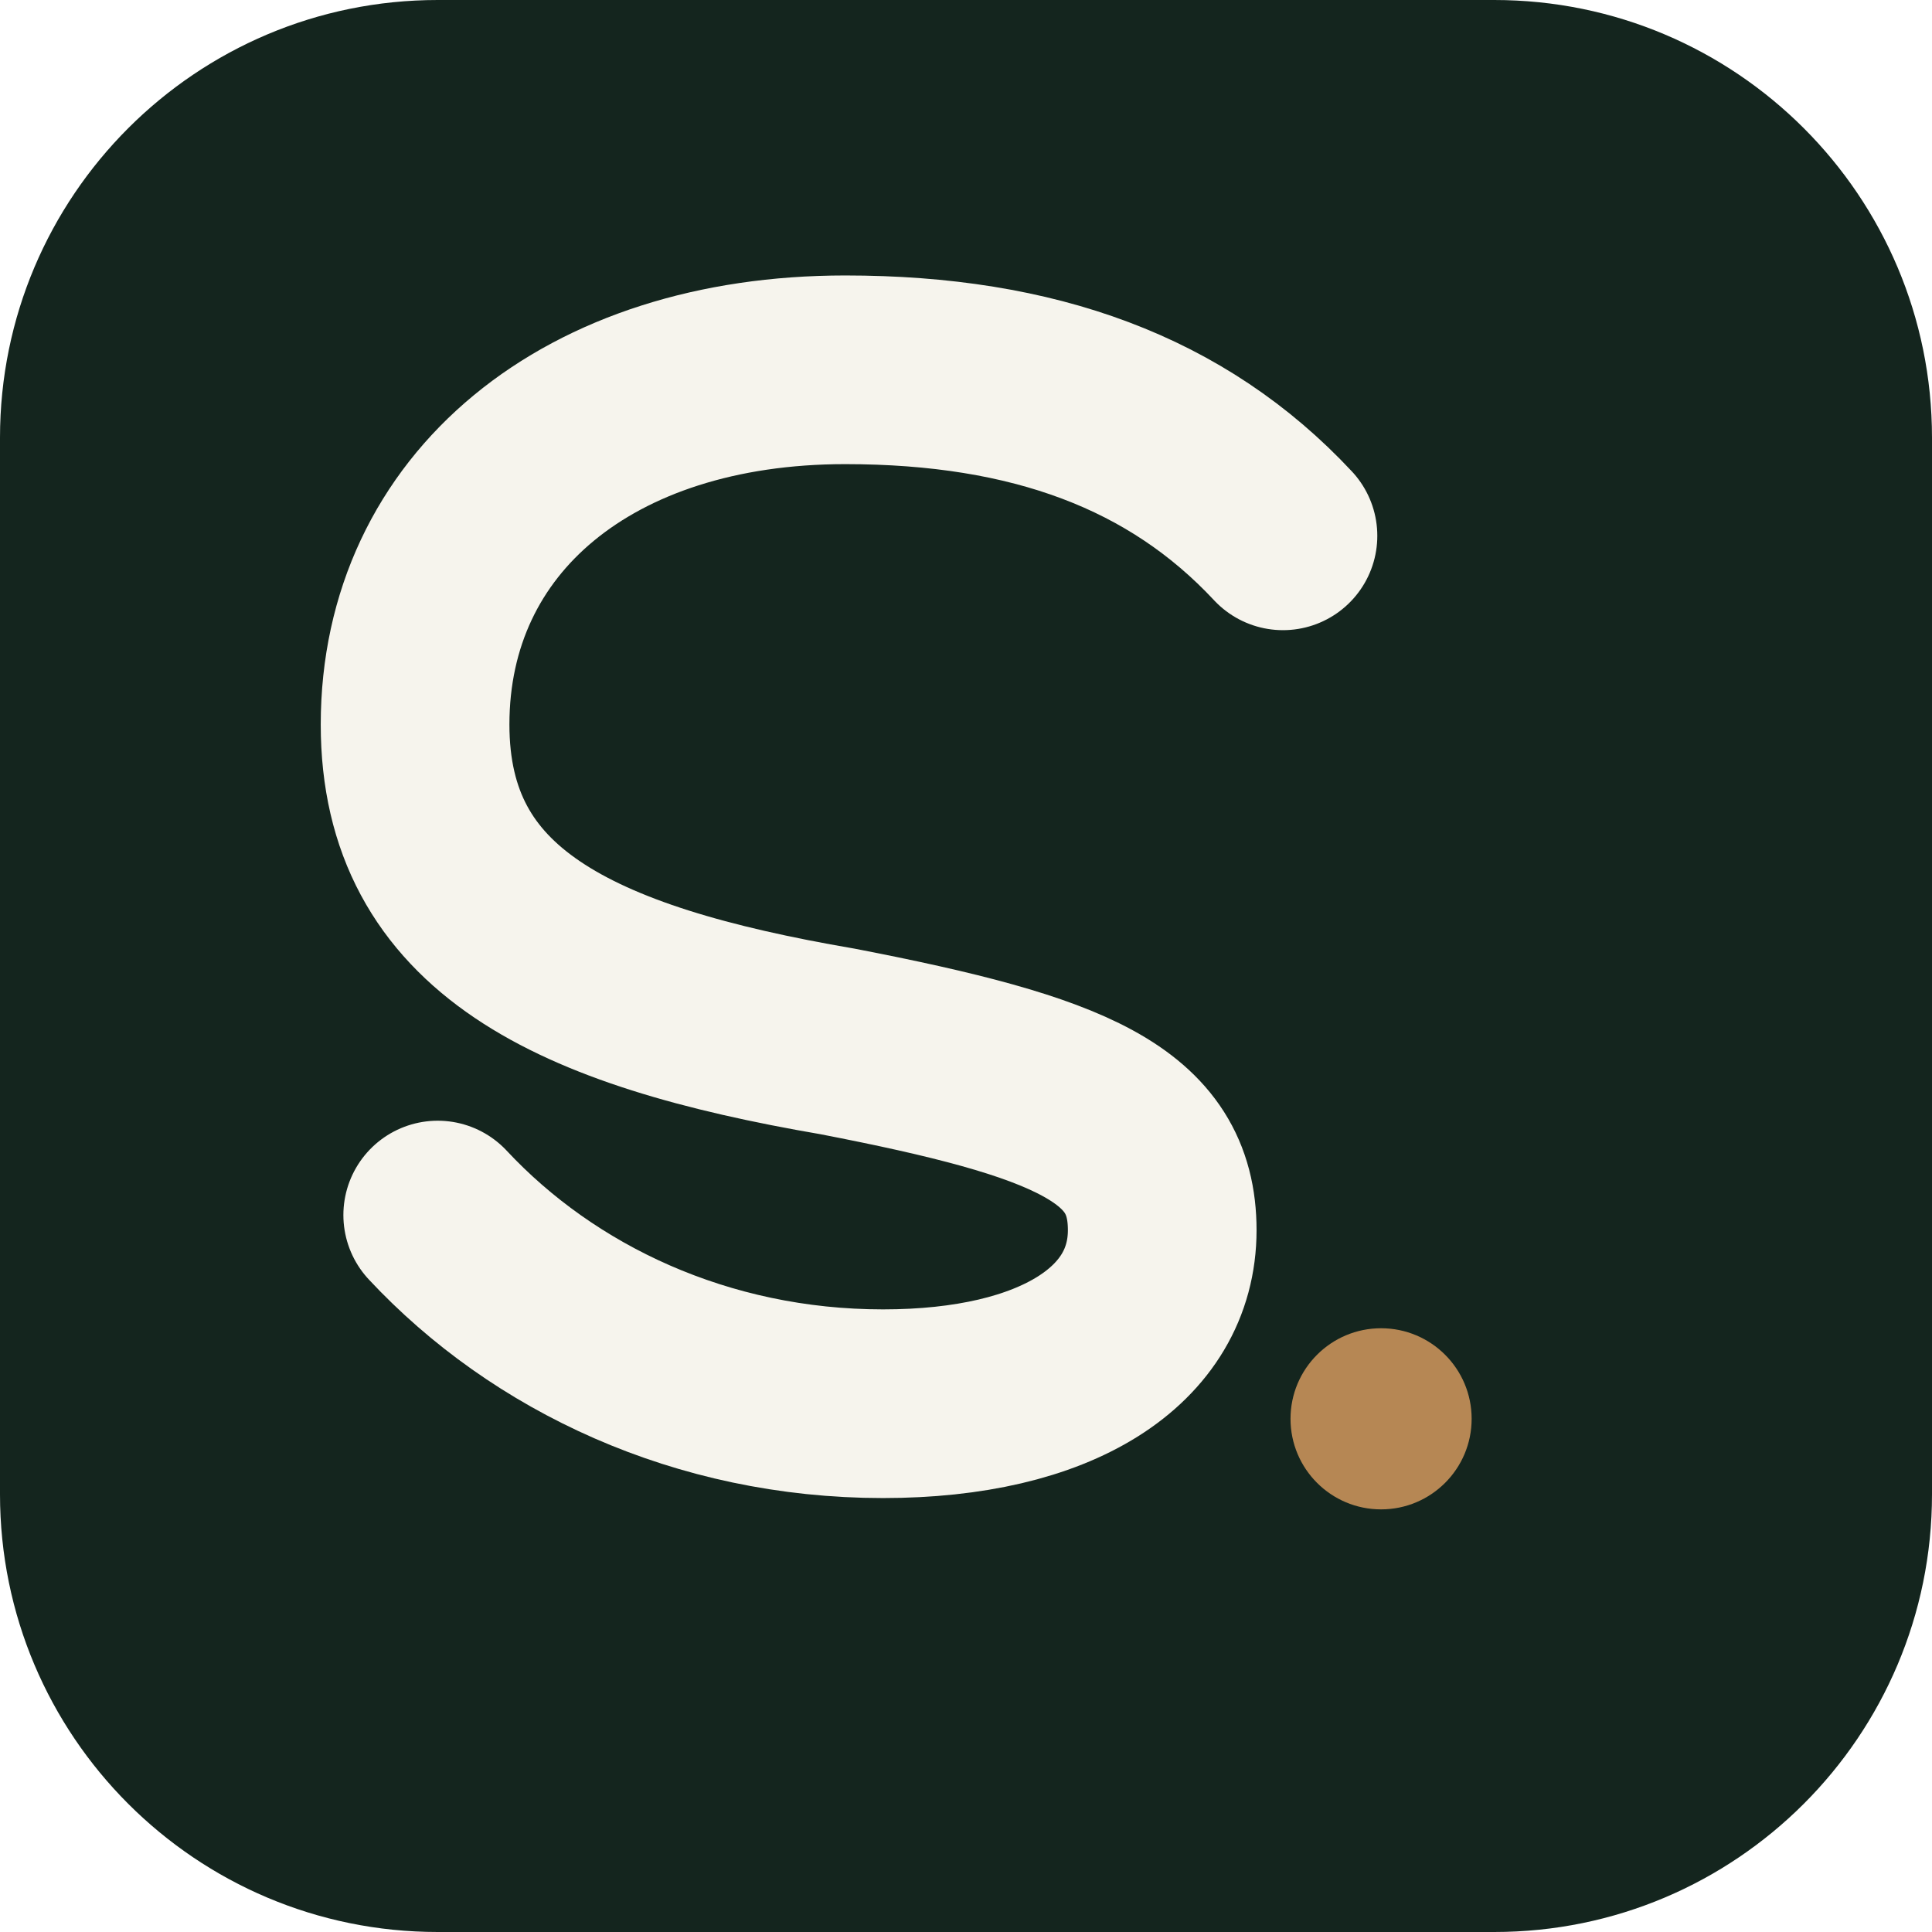
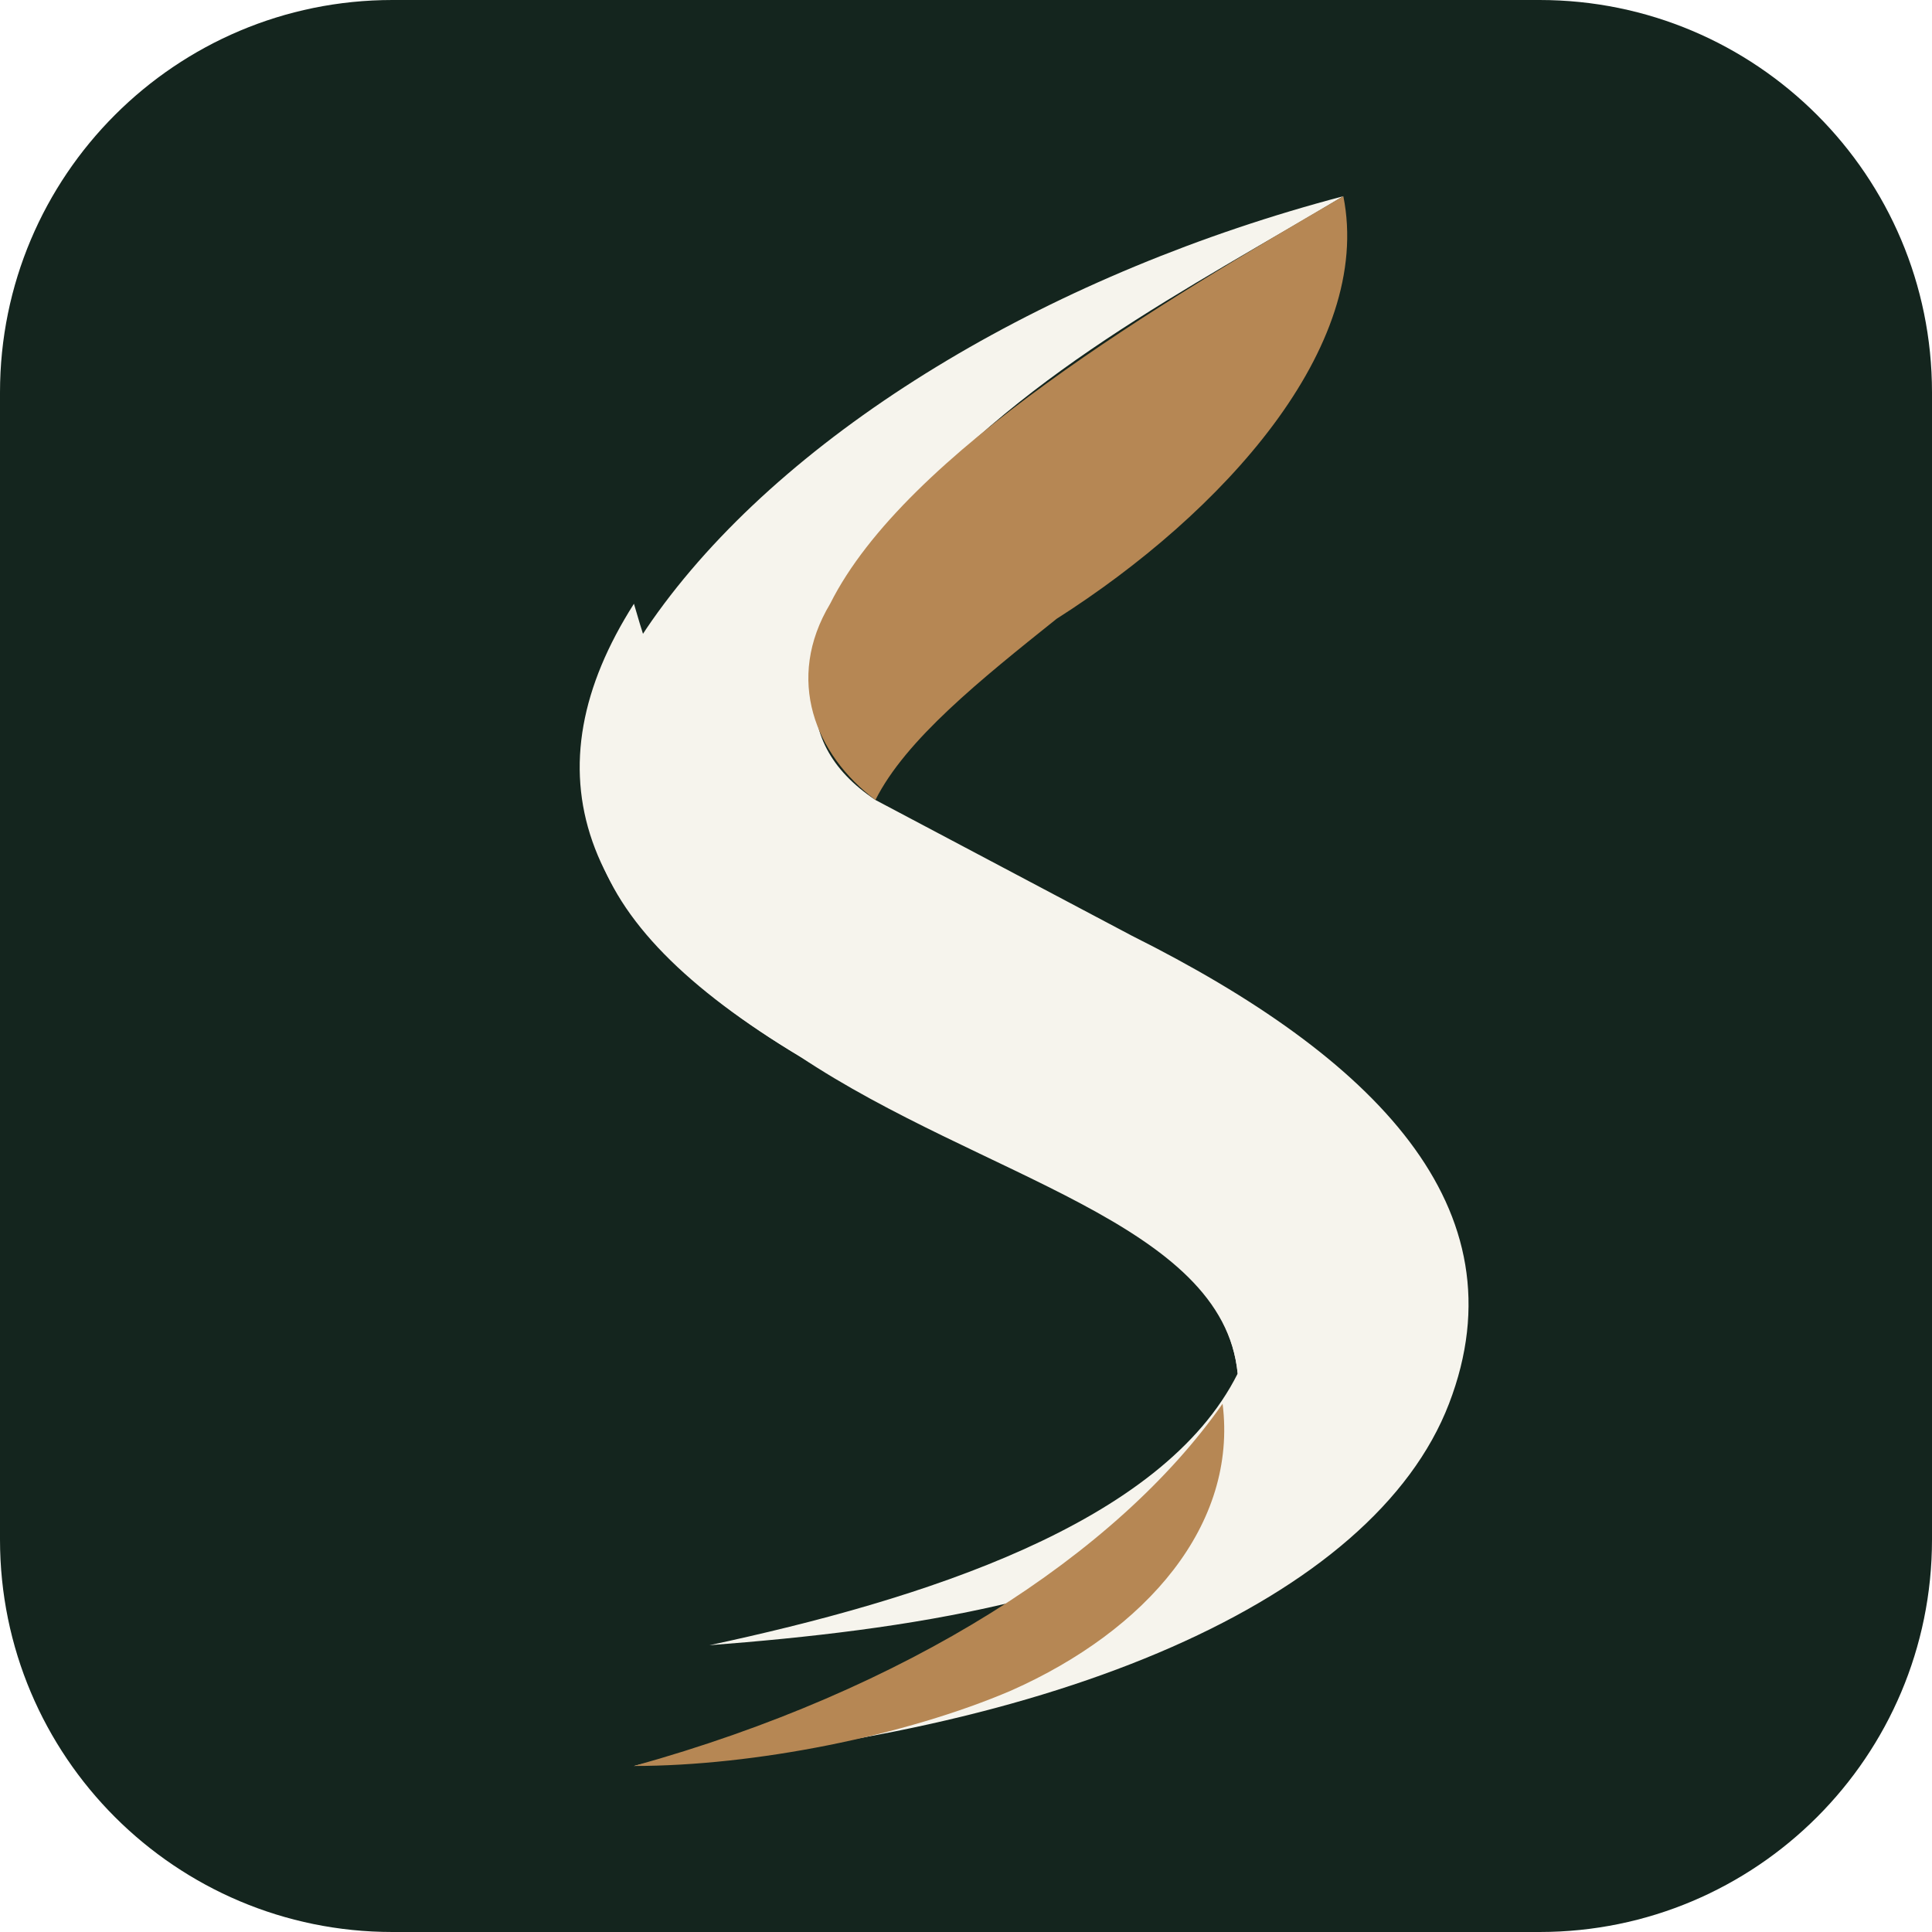
- <svg xmlns="http://www.w3.org/2000/svg" viewBox="0 0 256 256" role="img" aria-labelledby="title">
-   <rect width="256" height="256" rx="58" fill="#14251E" />
-   <path d="M170 71c-14-15-33-22-58-22-34 0-57 19-57 47 0 26 21 36 56 42 31 6 43 11 43 25 0 14-14 23-37 23-24 0-45-10-59-25" fill="none" stroke="#F6F4ED" stroke-width="25" stroke-linecap="round" />
-   <circle cx="183" cy="188" r="12" fill="#B68754" />
+ <svg xmlns="http://www.w3.org/2000/svg" viewBox="0 0 128 128" role="img" aria-labelledby="title">
+   <rect width="128" height="128" rx="26" fill="#14251E" />
+   <path d="M89 13C70 18 53 28 44 40C35 52 38 61 53 70C66 78 81 81 82 91C83 100 68 111 42 117C70 115 91 106 96 93C101 80 91 70 75 62L58 53C52 49 53 43 59 35C67 25 79 19 89 13Z" fill="#F6F4ED" />
+   <path d="M42 40C35 51 38 61 53 70C65 78 81 81 82 91C77 101 61 106 47 109C60 108 74 106 84 99C94 92 92 81 84 75C76 69 64 64 55 59C47 54 44 47 42 40Z" fill="#F6F4ED" />
+   <path d="M89 13C91 23 81 34 70 41C65 45 60 49 58 53C54 50 52 45 55 40C60 30 77 20 89 13Z" fill="#B68754" />
+   <path d="M42 117C60 112 74 103 81 93C82 101 76 108 67 112C60 115 50 117 42 117Z" fill="#B68754" />
</svg>
